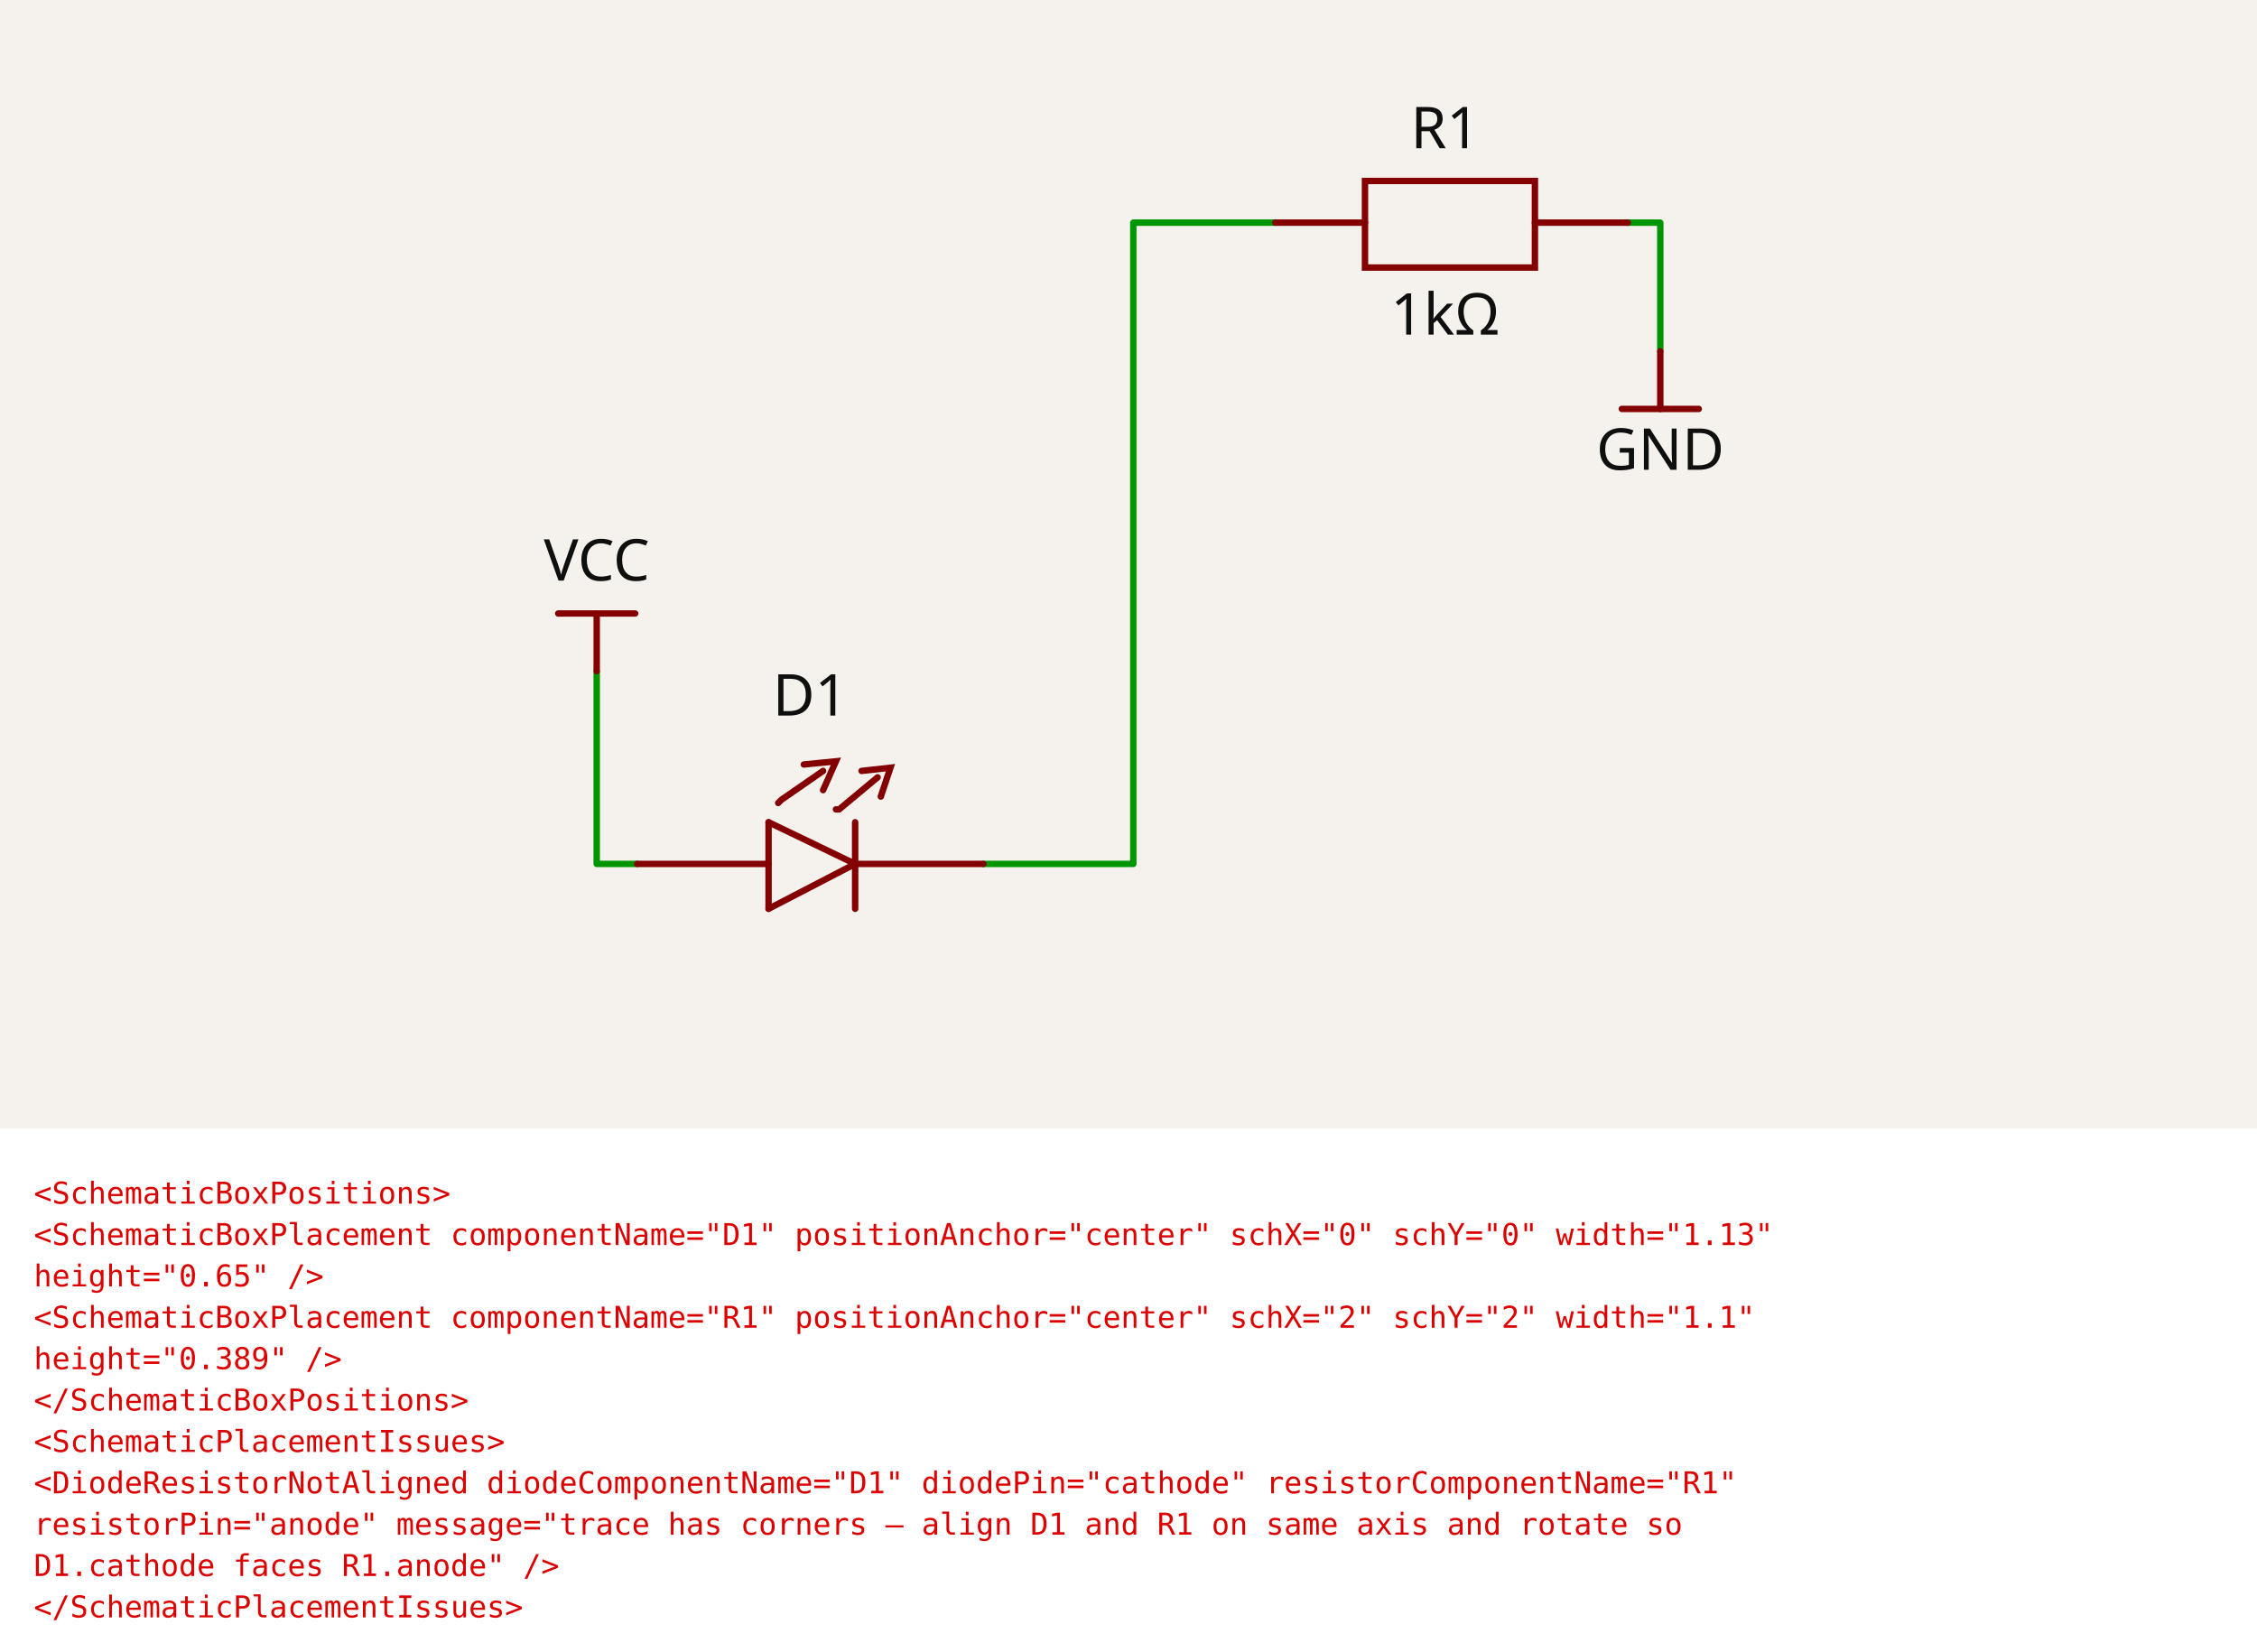
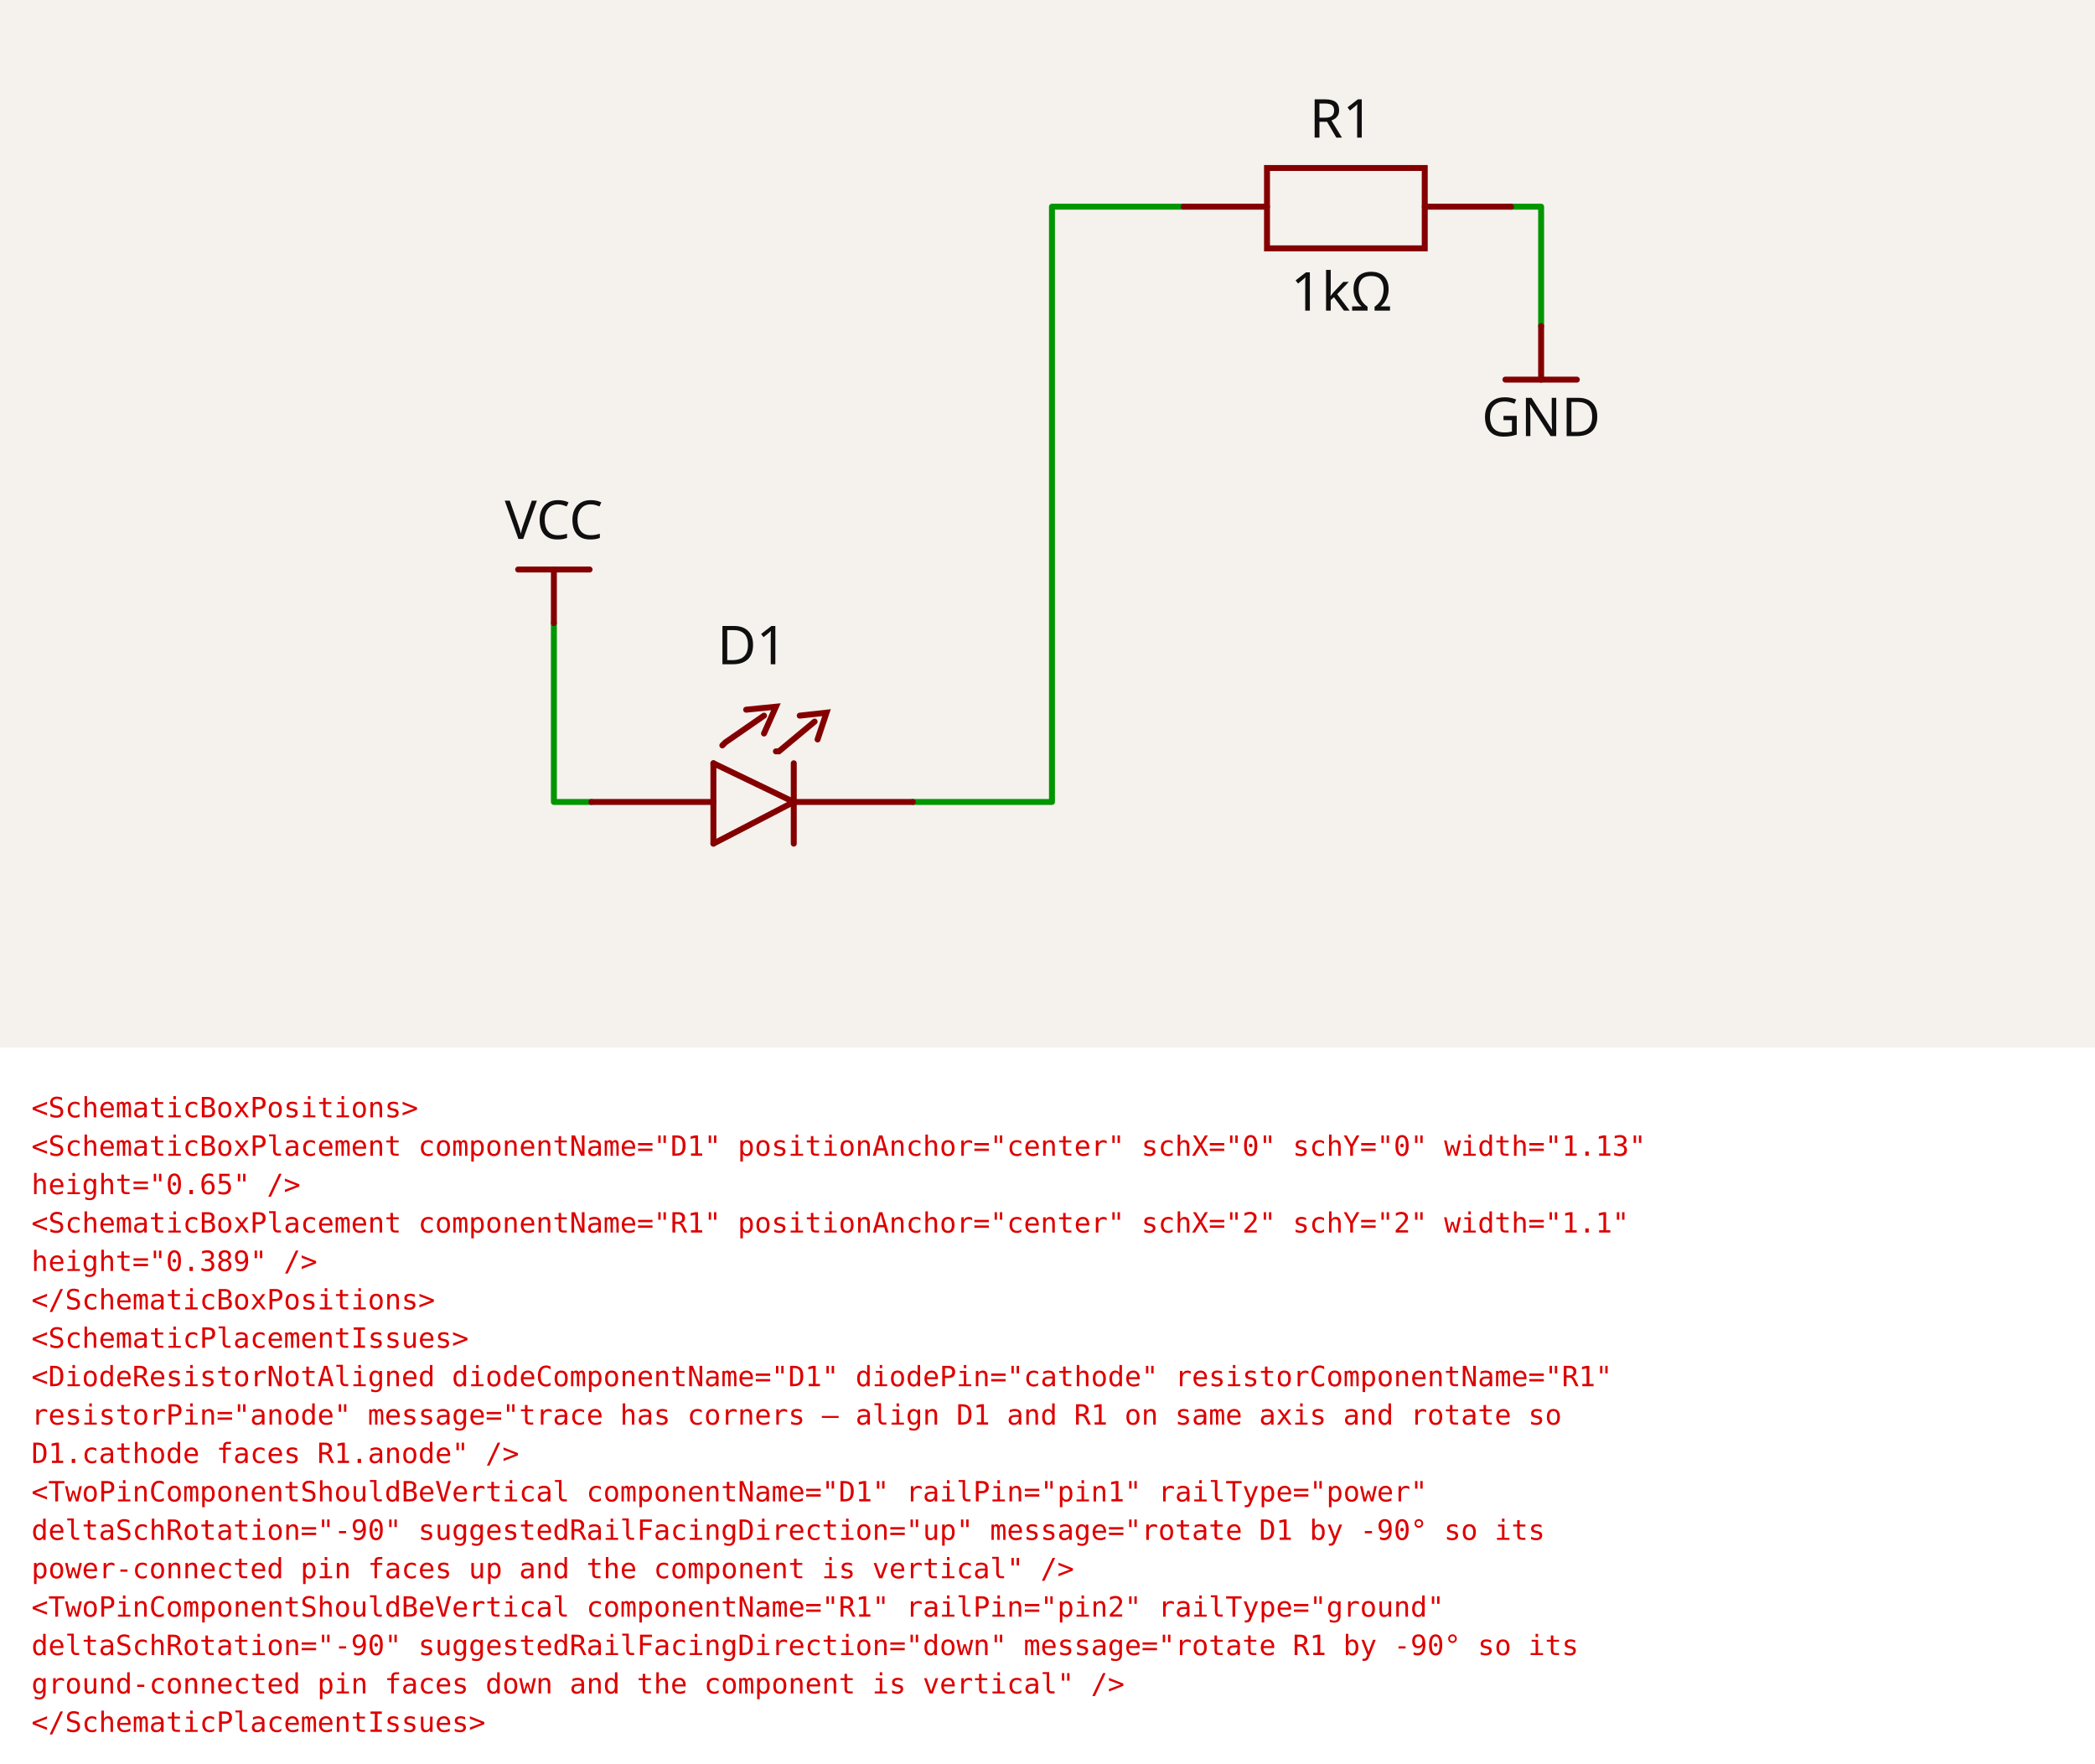
- <svg xmlns="http://www.w3.org/2000/svg" width="1200" height="878" viewBox="0 0 1200 878" role="img" aria-label="schematic analysis fixture">
+ <svg xmlns="http://www.w3.org/2000/svg" width="1200" height="1010" viewBox="0 0 1200 1010" role="img" aria-label="schematic analysis fixture">
  <g transform="translate(0, 0)">
    <style>
              .boundary { fill: rgb(245, 241, 237); }
              .schematic-boundary { fill: none; stroke: #fff; }
              .component { fill: none; stroke: rgb(132, 0, 0); }
              .chip { fill: rgb(255, 255, 194); stroke: rgb(132, 0, 0); }
              .component-pin { fill: none; stroke: rgb(132, 0, 0); }
              /* Basic per-trace hover fallback */
              .trace:hover {
                filter: invert(1);
              }
              .trace:hover .trace-crossing-outline {
                opacity: 0;
              }
              .trace:hover .trace-junction {
                filter: invert(1);
              }
              /* Net-hover highlighting: when a trace or its overlays are hovered,
                 invert color for all traces (base + overlays) sharing the same
                 subcircuit connectivity key. Also hide crossing outline during hover. */
              svg:has(:is(g.trace[data-subcircuit-connectivity-map-key="unnamedsubcircuitsubcircuit_source_group_0_connectivity_net0"], g.trace-overlays[data-subcircuit-connectivity-map-key="unnamedsubcircuitsubcircuit_source_group_0_connectivity_net0"]):hover) :is(g.trace[data-subcircuit-connectivity-map-key="unnamedsubcircuitsubcircuit_source_group_0_connectivity_net0"], g.trace-overlays[data-subcircuit-connectivity-map-key="unnamedsubcircuitsubcircuit_source_group_0_connectivity_net0"]) { filter: invert(1); }
svg:has(:is(g.trace[data-subcircuit-connectivity-map-key="unnamedsubcircuitsubcircuit_source_group_0_connectivity_net0"], g.trace-overlays[data-subcircuit-connectivity-map-key="unnamedsubcircuitsubcircuit_source_group_0_connectivity_net0"]):hover) g.trace-overlays[data-subcircuit-connectivity-map-key="unnamedsubcircuitsubcircuit_source_group_0_connectivity_net0"] .trace-crossing-outline { opacity: 0; }
svg:has(:is(g.trace[data-subcircuit-connectivity-map-key="unnamedsubcircuitsubcircuit_source_group_0_connectivity_net1"], g.trace-overlays[data-subcircuit-connectivity-map-key="unnamedsubcircuitsubcircuit_source_group_0_connectivity_net1"]):hover) :is(g.trace[data-subcircuit-connectivity-map-key="unnamedsubcircuitsubcircuit_source_group_0_connectivity_net1"], g.trace-overlays[data-subcircuit-connectivity-map-key="unnamedsubcircuitsubcircuit_source_group_0_connectivity_net1"]) { filter: invert(1); }
svg:has(:is(g.trace[data-subcircuit-connectivity-map-key="unnamedsubcircuitsubcircuit_source_group_0_connectivity_net1"], g.trace-overlays[data-subcircuit-connectivity-map-key="unnamedsubcircuitsubcircuit_source_group_0_connectivity_net1"]):hover) g.trace-overlays[data-subcircuit-connectivity-map-key="unnamedsubcircuitsubcircuit_source_group_0_connectivity_net1"] .trace-crossing-outline { opacity: 0; }
svg:has(:is(g.trace[data-subcircuit-connectivity-map-key="unnamedsubcircuitsubcircuit_source_group_0_connectivity_net2"], g.trace-overlays[data-subcircuit-connectivity-map-key="unnamedsubcircuitsubcircuit_source_group_0_connectivity_net2"]):hover) :is(g.trace[data-subcircuit-connectivity-map-key="unnamedsubcircuitsubcircuit_source_group_0_connectivity_net2"], g.trace-overlays[data-subcircuit-connectivity-map-key="unnamedsubcircuitsubcircuit_source_group_0_connectivity_net2"]) { filter: invert(1); }
svg:has(:is(g.trace[data-subcircuit-connectivity-map-key="unnamedsubcircuitsubcircuit_source_group_0_connectivity_net2"], g.trace-overlays[data-subcircuit-connectivity-map-key="unnamedsubcircuitsubcircuit_source_group_0_connectivity_net2"]):hover) g.trace-overlays[data-subcircuit-connectivity-map-key="unnamedsubcircuitsubcircuit_source_group_0_connectivity_net2"] .trace-crossing-outline { opacity: 0; }
              .text { font-family: sans-serif; fill: rgb(0, 150, 0); }
              .pin-number { fill: rgb(169, 0, 0); }
              .port-label { fill: rgb(0, 100, 100); }
              .component-name { fill: rgb(0, 100, 100); }

            </style>
    <rect class="boundary" x="0" y="0" width="1200" height="600" />
    <g class="trace sch-trace" data-layer="base" data-circuit-json-type="schematic_trace" data-schematic-trace-id="schematic_trace_0" data-subcircuit-connectivity-map-key="unnamedsubcircuitsubcircuit_source_group_0_connectivity_net0">
      <path d="M 522.857 459.353 L 527.119 459.353 L 602.557 459.353 L 602.557 118.391 L 677.995 118.391" class="trace-invisible-hover-outline sch-trace-hitbox" stroke="rgb(0, 150, 0)" fill="none" stroke-width="27.277px" stroke-linecap="round" opacity="0" stroke-linejoin="round" />
      <path class="sch-trace-path" d="M 522.857 459.353 L 527.119 459.353 L 602.557 459.353 L 602.557 118.391 L 677.995 118.391" stroke="rgb(0, 150, 0)" fill="none" stroke-width="3.41px" stroke-linecap="round" stroke-linejoin="round" />
    </g>
    <g class="trace sch-trace" data-layer="base" data-circuit-json-type="schematic_trace" data-schematic-trace-id="schematic_trace_1" data-subcircuit-connectivity-map-key="unnamedsubcircuitsubcircuit_source_group_0_connectivity_net1">
      <path d="M 338.738 459.353 L 334.476 459.353 L 317.257 459.353 L 317.257 356.894" class="trace-invisible-hover-outline sch-trace-hitbox" stroke="rgb(0, 150, 0)" fill="none" stroke-width="27.277px" stroke-linecap="round" opacity="0" stroke-linejoin="round" />
      <path class="sch-trace-path" d="M 338.738 459.353 L 334.476 459.353 L 317.257 459.353 L 317.257 356.894" stroke="rgb(0, 150, 0)" fill="none" stroke-width="3.41px" stroke-linecap="round" stroke-linejoin="round" />
    </g>
    <g class="trace sch-trace" data-layer="base" data-circuit-json-type="schematic_trace" data-schematic-trace-id="schematic_trace_2" data-subcircuit-connectivity-map-key="unnamedsubcircuitsubcircuit_source_group_0_connectivity_net2">
      <path d="M 865.524 118.391 L 882.743 118.391 L 882.743 186.754" class="trace-invisible-hover-outline sch-trace-hitbox" stroke="rgb(0, 150, 0)" fill="none" stroke-width="27.277px" stroke-linecap="round" opacity="0" stroke-linejoin="round" />
      <path class="sch-trace-path" d="M 865.524 118.391 L 882.743 118.391 L 882.743 186.754" stroke="rgb(0, 150, 0)" fill="none" stroke-width="3.41px" stroke-linecap="round" stroke-linejoin="round" />
    </g>
    <g class="trace-overlays sch-trace-overlays" data-layer="overlay" data-circuit-json-type="schematic_trace" data-schematic-trace-id="schematic_trace_0" data-subcircuit-connectivity-map-key="unnamedsubcircuitsubcircuit_source_group_0_connectivity_net0" />
    <g class="trace-overlays sch-trace-overlays" data-layer="overlay" data-circuit-json-type="schematic_trace" data-schematic-trace-id="schematic_trace_1" data-subcircuit-connectivity-map-key="unnamedsubcircuitsubcircuit_source_group_0_connectivity_net1" />
    <g class="trace-overlays sch-trace-overlays" data-layer="overlay" data-circuit-json-type="schematic_trace" data-schematic-trace-id="schematic_trace_2" data-subcircuit-connectivity-map-key="unnamedsubcircuitsubcircuit_source_group_0_connectivity_net2" />
    <g class="sch-component" data-circuit-json-type="schematic_component" data-schematic-component-id="schematic_component_0">
      <rect class="component-overlay sch-component-overlay" x="338.738" y="404.799" width="184.119" height="78.421" fill="transparent" />
      <path class="sch-component-symbol-path" d="M 454.665 459.353 L 408.635 483.221" stroke="rgb(132, 0, 0)" fill="none" stroke-width="3.41px" stroke-linecap="round" />
      <path class="sch-component-symbol-path" d="M 452.96 459.353 L 522.857 459.353" stroke="rgb(132, 0, 0)" fill="none" stroke-width="3.41px" stroke-linecap="round" />
      <path class="sch-component-symbol-path" d="M 408.635 437.191 L 454.665 459.353" stroke="rgb(132, 0, 0)" fill="none" stroke-width="3.41px" stroke-linecap="round" />
      <path class="sch-component-symbol-path" d="M 408.635 483.221 L 408.635 437.191" stroke="rgb(132, 0, 0)" fill="none" stroke-width="3.41px" stroke-linecap="round" />
      <path class="sch-component-symbol-path" d="M 454.665 437.191 L 454.665 483.221" stroke="rgb(132, 0, 0)" fill="none" stroke-width="3.41px" stroke-linecap="round" />
      <path class="sch-component-symbol-path" d="M 408.635 459.353 L 338.738 459.353" stroke="rgb(132, 0, 0)" fill="none" stroke-width="3.41px" stroke-linecap="round" />
      <path class="sch-component-symbol-path" d="M 458.075 409.914 L 473.418 408.209 L 468.303 423.552" stroke="rgb(132, 0, 0)" fill="none" stroke-width="3.41px" stroke-linecap="round" />
      <path class="sch-component-symbol-path" d="M 444.436 430.371 L 446.141 430.371 L 466.599 413.323 L 466.599 413.323" stroke="rgb(132, 0, 0)" fill="none" stroke-width="3.41px" stroke-linecap="round" />
      <path class="sch-component-symbol-path" d="M 427.388 406.504 L 444.436 404.799 L 437.617 420.143" stroke="rgb(132, 0, 0)" fill="none" stroke-width="3.41px" stroke-linecap="round" />
      <path class="sch-component-symbol-path" d="M 413.75 426.962 L 415.454 425.257 L 437.617 409.914 L 437.617 409.914" stroke="rgb(132, 0, 0)" fill="none" stroke-width="3.41px" stroke-linecap="round" />
      <text class="sch-component-text" x="430.798" y="495.154" fill="rgb(15, 15, 15)" font-family="sans-serif" text-anchor="middle" dominant-baseline="hanging" font-size="30.687px" />
      <text class="sch-component-name sch-component-text" x="430.798" y="389.456" stroke="rgb(245, 241, 237)" stroke-width="3.41px" paint-order="stroke" fill="rgb(15, 15, 15)" font-family="sans-serif" text-anchor="middle" dominant-baseline="ideographic" font-size="30.687px">D1</text>
    </g>
    <g class="sch-component" data-circuit-json-type="schematic_component" data-schematic-component-id="schematic_component_1">
      <rect class="component-overlay sch-component-overlay" x="677.995" y="96.229" width="187.529" height="46.03" fill="transparent" />
      <path class="sch-component-symbol-path" d="M 677.995 118.391 L 725.73 118.391" stroke="rgb(132, 0, 0)" fill="none" stroke-width="3.41px" stroke-linecap="round" />
      <path class="sch-component-symbol-path" d="M 816.085 118.391 L 865.524 118.391" stroke="rgb(132, 0, 0)" fill="none" stroke-width="3.41px" stroke-linecap="round" />
      <path class="sch-component-symbol-path" d="M 771.76 96.229 L 816.085 96.229 L 816.085 142.259 L 725.73 142.259 L 725.73 96.229 L 771.76 96.229" stroke="rgb(132, 0, 0)" fill="none" stroke-width="3.41px" stroke-linecap="round" />
      <text class="sch-component-name sch-component-text" x="768.35" y="87.798" stroke="rgb(245, 241, 237)" stroke-width="3.41px" paint-order="stroke" fill="rgb(15, 15, 15)" font-family="sans-serif" text-anchor="middle" dominant-baseline="ideographic" font-size="30.687px">R1</text>
      <text class="sch-component-text" x="768.35" y="154.1" fill="rgb(15, 15, 15)" font-family="sans-serif" text-anchor="middle" dominant-baseline="hanging" font-size="30.687px">1kΩ</text>
    </g>
    <g class="schematic-port-hover sch-port-hover" data-schematic-port-id="source_port_0">
      <circle cx="338.738" cy="459.353" r="6.819" fill="red" opacity="0" />
    </g>
    <g class="schematic-port-hover sch-port-hover" data-schematic-port-id="source_port_1">
      <circle cx="522.857" cy="459.353" r="6.819" fill="red" opacity="0" />
    </g>
    <g class="schematic-port-hover sch-port-hover" data-schematic-port-id="source_port_2">
      <circle cx="677.995" cy="118.391" r="6.819" fill="red" opacity="0" />
    </g>
    <g class="schematic-port-hover sch-port-hover" data-schematic-port-id="source_port_3">
      <circle cx="865.524" cy="118.391" r="6.819" fill="red" opacity="0" />
    </g>
    <rect class="component-overlay sch-component-overlay sch-net-label-overlay" x="296.8" y="326.208" width="40.915" height="30.687" fill="transparent" />
    <path class="sch-net-label-symbol-path" d="M 337.715 326.208 L 296.8 326.208" stroke="rgb(132, 0, 0)" fill="none" stroke-width="3.41px" stroke-linecap="round" />
    <path class="sch-net-label-symbol-path" d="M 317.257 326.208 L 317.257 356.894" stroke="rgb(132, 0, 0)" fill="none" stroke-width="3.41px" stroke-linecap="round" />
    <text class="sch-net-label-symbol-text" x="317.257" y="317.684" fill="rgb(15, 15, 15)" font-family="sans-serif" text-anchor="middle" dominant-baseline="ideographic" font-size="30.687px">VCC</text>
    <rect class="component-overlay sch-component-overlay sch-net-label-overlay" x="862.285" y="186.754" width="40.915" height="30.687" fill="transparent" />
    <path class="sch-net-label-symbol-path" d="M 862.285 217.441 L 903.2 217.441" stroke="rgb(132, 0, 0)" fill="none" stroke-width="3.41px" stroke-linecap="round" />
    <path class="sch-net-label-symbol-path" d="M 882.743 217.441 L 882.743 186.754" stroke="rgb(132, 0, 0)" fill="none" stroke-width="3.41px" stroke-linecap="round" />
    <text class="sch-net-label-symbol-text" x="882.743" y="225.965" fill="rgb(15, 15, 15)" font-family="sans-serif" text-anchor="middle" dominant-baseline="hanging" font-size="30.687px">GND</text>
  </g>
  <g transform="translate(0, 600) scale(1, 1) translate(0, 0)">
    <rect width="100%" height="100%" fill="#fff" />
    <text x="18" y="40" fill="#d00" font-family="Menlo, Consolas, monospace" font-size="16">
      <tspan x="18" dy="0">&lt;SchematicBoxPositions&gt;</tspan>
      <tspan x="18" dy="22">&lt;SchematicBoxPlacement componentName="D1" positionAnchor="center" schX="0" schY="0" width="1.13"</tspan>
      <tspan x="18" dy="22">  height="0.65" /&gt;</tspan>
      <tspan x="18" dy="22">&lt;SchematicBoxPlacement componentName="R1" positionAnchor="center" schX="2" schY="2" width="1.1"</tspan>
      <tspan x="18" dy="22">  height="0.389" /&gt;</tspan>
      <tspan x="18" dy="22">&lt;/SchematicBoxPositions&gt;</tspan>
      <tspan x="18" dy="22">&lt;SchematicPlacementIssues&gt;</tspan>
      <tspan x="18" dy="22">&lt;DiodeResistorNotAligned diodeComponentName="D1" diodePin="cathode" resistorComponentName="R1"</tspan>
      <tspan x="18" dy="22">  resistorPin="anode" message="trace has corners — align D1 and R1 on same axis and rotate so</tspan>
      <tspan x="18" dy="22">  D1.cathode faces R1.anode" /&gt;</tspan>
+       <tspan x="18" dy="22">&lt;TwoPinComponentShouldBeVertical componentName="D1" railPin="pin1" railType="power"</tspan>
+       <tspan x="18" dy="22">  deltaSchRotation="-90" suggestedRailFacingDirection="up" message="rotate D1 by -90° so its</tspan>
+       <tspan x="18" dy="22">  power-connected pin faces up and the component is vertical" /&gt;</tspan>
+       <tspan x="18" dy="22">&lt;TwoPinComponentShouldBeVertical componentName="R1" railPin="pin2" railType="ground"</tspan>
+       <tspan x="18" dy="22">  deltaSchRotation="-90" suggestedRailFacingDirection="down" message="rotate R1 by -90° so its</tspan>
+       <tspan x="18" dy="22">  ground-connected pin faces down and the component is vertical" /&gt;</tspan>
      <tspan x="18" dy="22">&lt;/SchematicPlacementIssues&gt;</tspan>
    </text>
  </g>
</svg>
